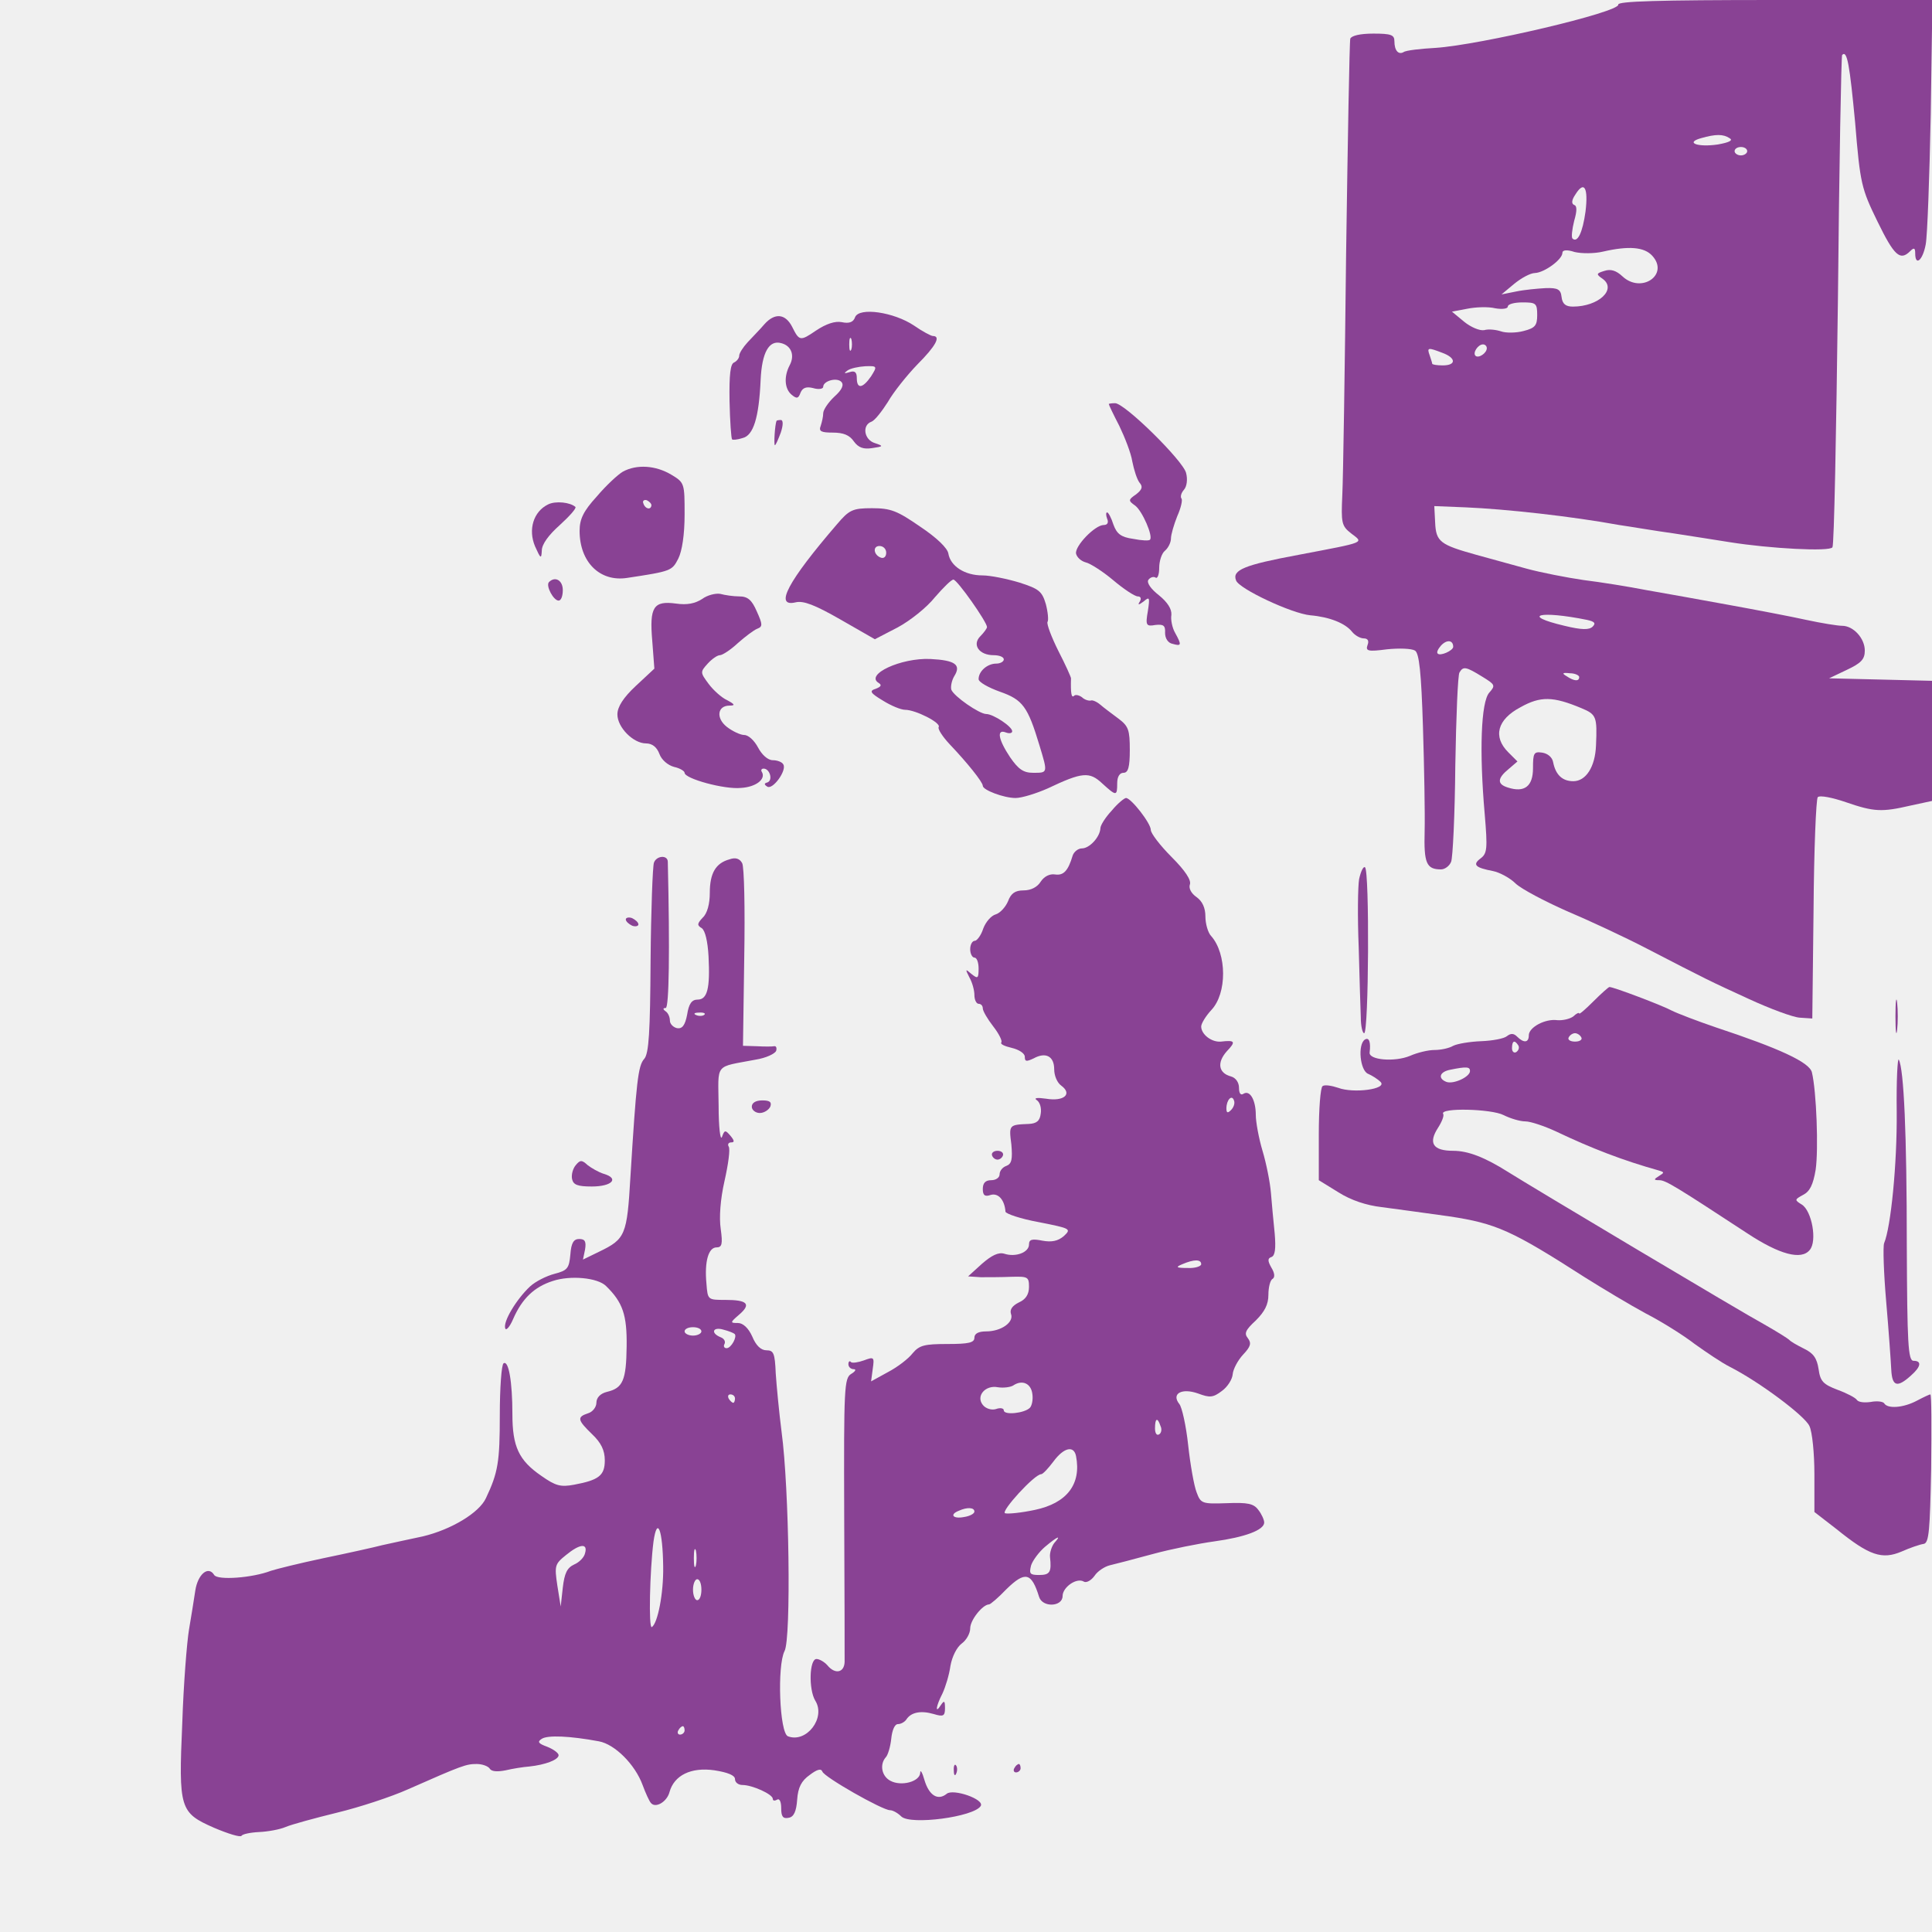
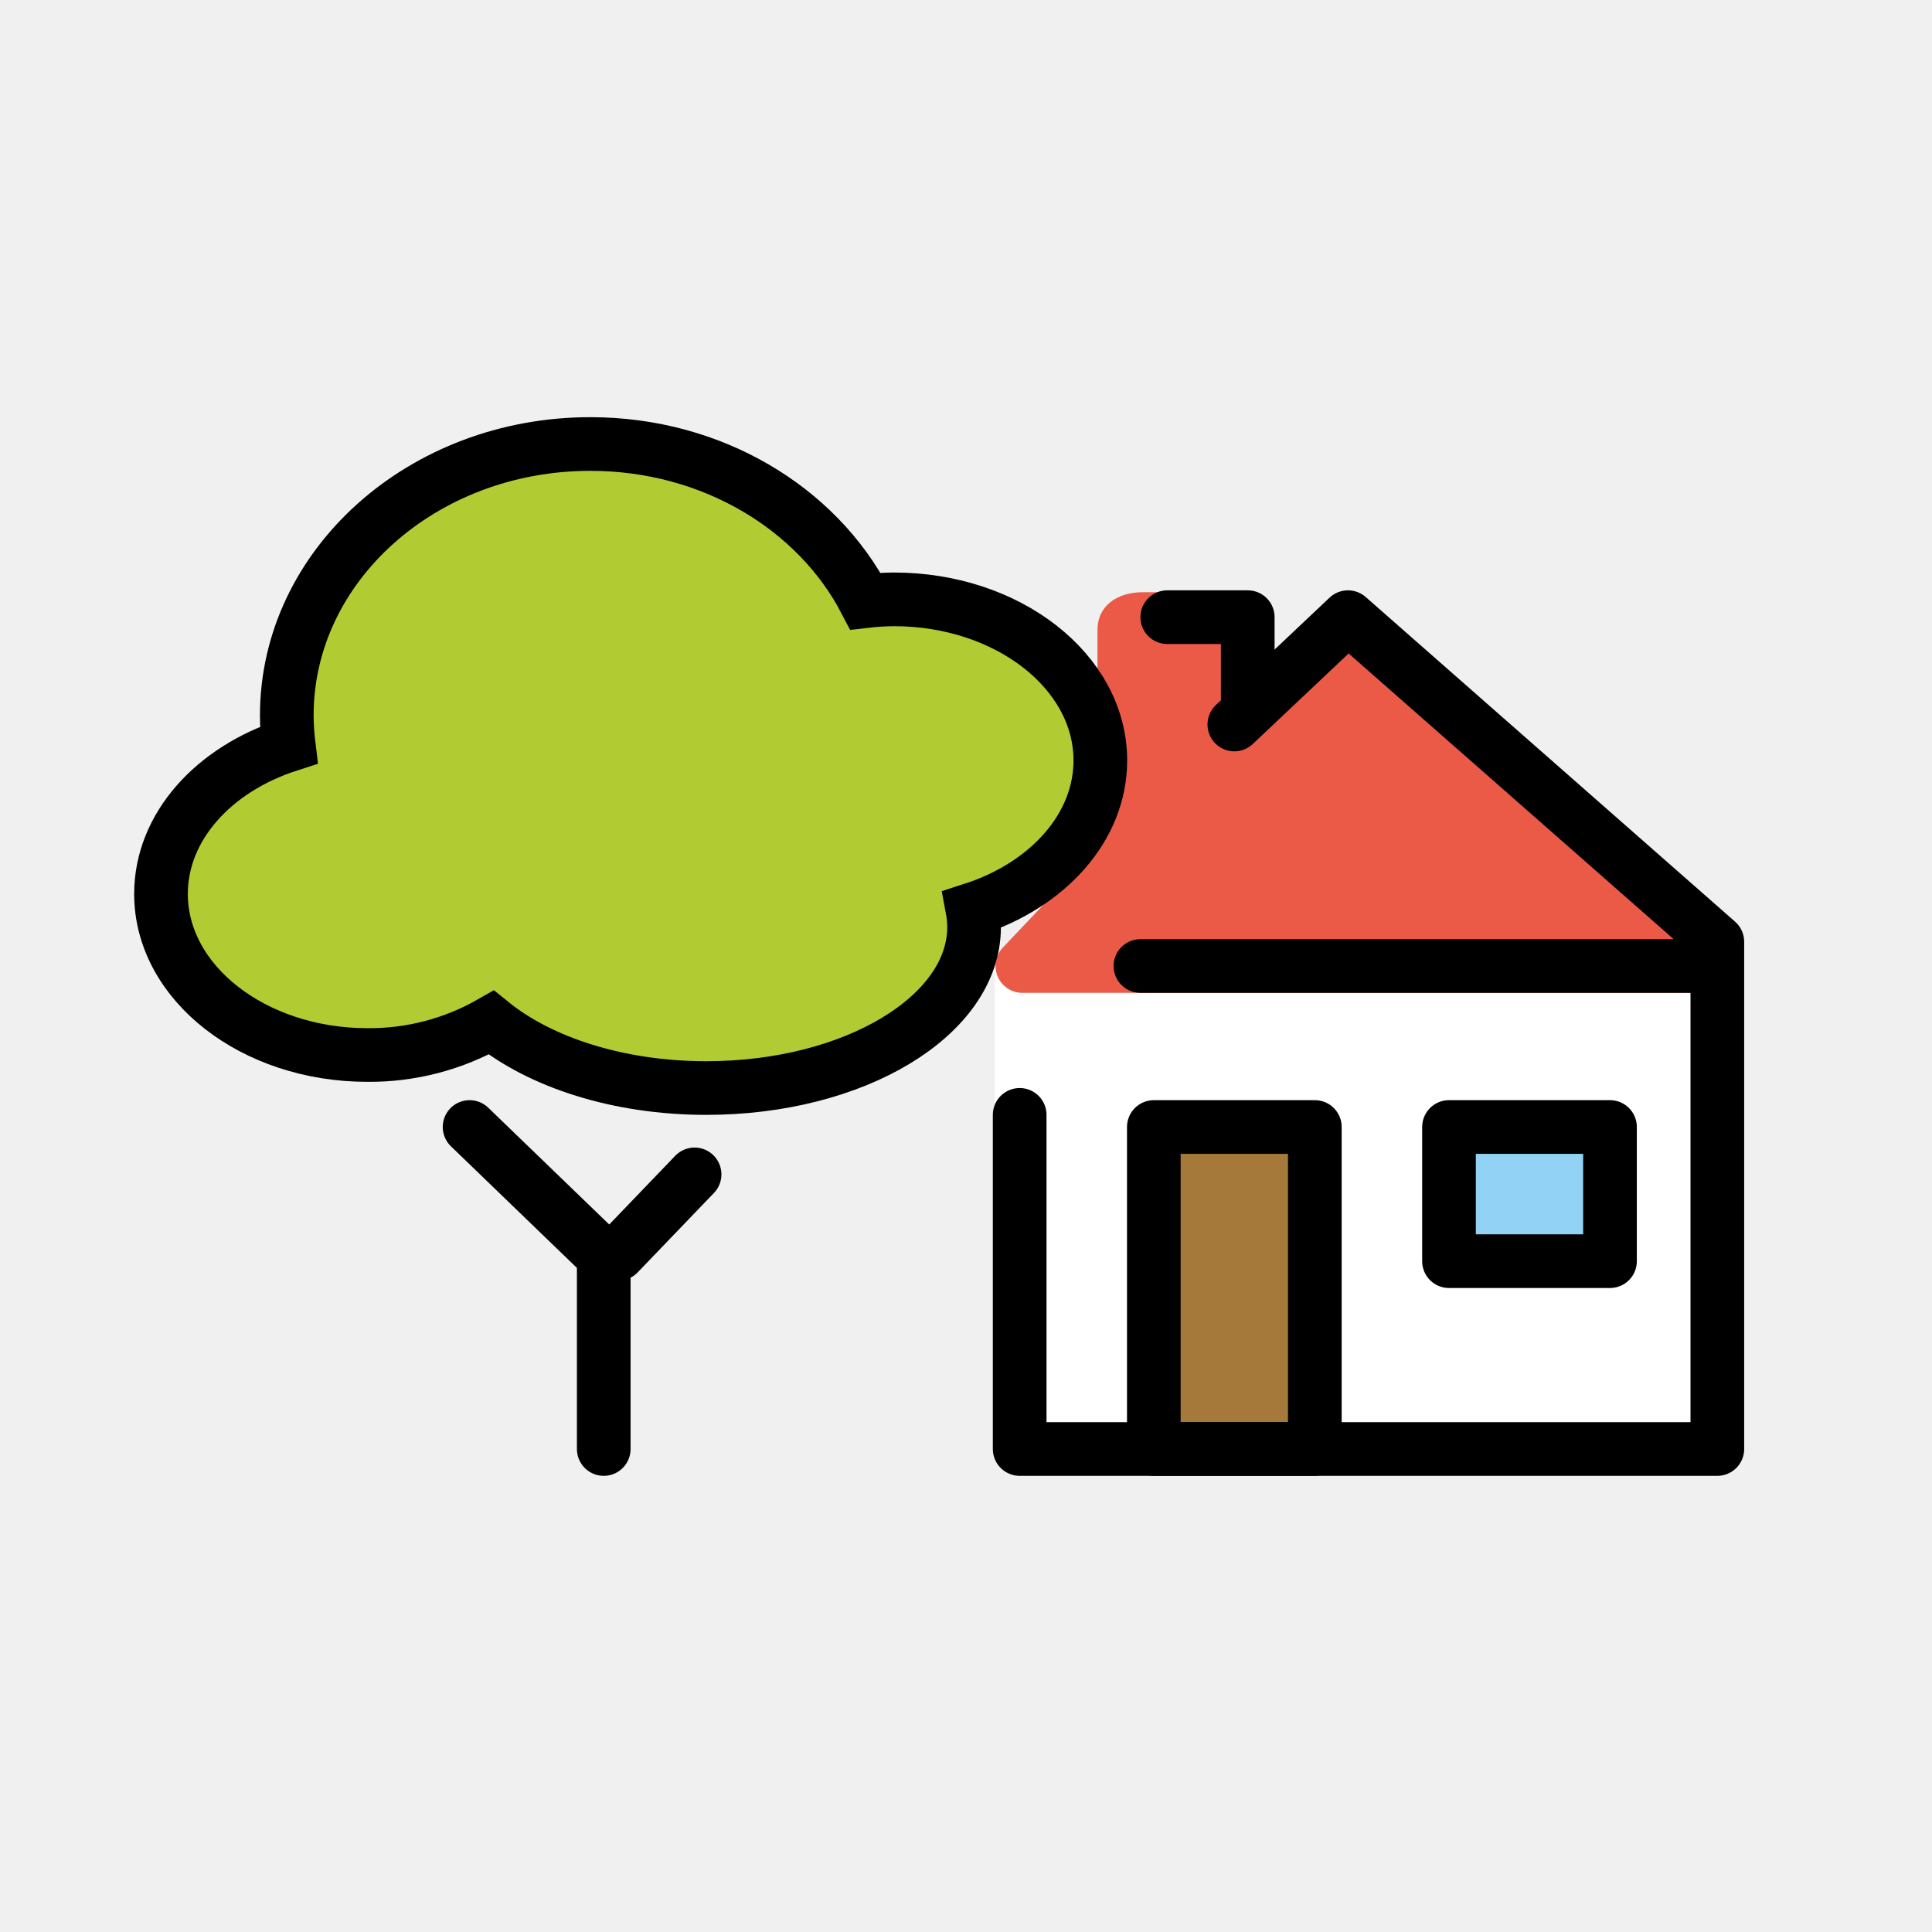
- <svg xmlns="http://www.w3.org/2000/svg" xmlns:ns1="https://boxy-svg.com" xmlns:xlink="http://www.w3.org/1999/xlink" version="1.0" width="460pt" height="460pt" viewBox="0 0 460 460" preserveAspectRatio="xMidYMid meet">
-   <defs>
-     <ns1:export>
-       <ns1:file format="svg" units="pt" xlink:href="#object-0" />
-       <ns1:file format="svg" path="Untitled 2.svg" units="pt" xlink:href="#object-1" />
-       <ns1:file format="svg" path="Untitled 3.svg" units="pt" xlink:href="#object-2" />
-       <ns1:file format="svg" path="Untitled 4.svg" units="pt" xlink:href="#object-3" />
-       <ns1:file format="svg" path="Untitled 5.svg" units="pt" xlink:href="#object-4" />
-       <ns1:file format="svg" path="Untitled 6.svg" units="pt" xlink:href="#object-5" />
-       <ns1:file format="svg" path="Untitled 7.svg" units="pt" xlink:href="#object-6" />
-       <ns1:file format="svg" path="Untitled 8.svg" units="pt" xlink:href="#object-7" />
-       <ns1:file format="svg" path="Untitled 9.svg" units="pt" xlink:href="#object-8" />
-       <ns1:file format="svg" path="Untitled 10.svg" units="pt" xlink:href="#object-9" />
-       <ns1:file format="svg" path="Untitled 11.svg" units="pt" xlink:href="#object-10" />
-       <ns1:file format="svg" path="Untitled 12.svg" units="pt" xlink:href="#object-11" />
-       <ns1:file format="svg" path="Untitled 13.svg" units="pt" xlink:href="#object-12" />
-       <ns1:file format="svg" path="Untitled 14.svg" units="pt" xlink:href="#object-13" />
-       <ns1:file format="svg" path="Untitled 15.svg" units="pt" xlink:href="#object-14" />
-       <ns1:file format="svg" path="Untitled 16.svg" units="pt" xlink:href="#object-15" />
-       <ns1:file format="svg" path="Untitled 17.svg" units="pt" xlink:href="#object-16" />
-       <ns1:file format="svg" path="Untitled 18.svg" units="pt" xlink:href="#object-17" />
-       <ns1:file format="svg" path="Untitled 19.svg" units="pt" xlink:href="#object-18" />
-       <ns1:file format="svg" path="Untitled 20.svg" units="pt" xlink:href="#object-19" />
-       <ns1:file format="svg" path="Untitled 21.svg" units="pt" />
-     </ns1:export>
-   </defs>
-   <g transform="translate(0,460) scale(0.1,-0.1)" fill="#000000" stroke="none">
-     <path d="M3853 4589 c3 -18 -329 -96 -435 -103 -36 -2 -71 -6 -76 -10 -12 -7 -22 3 -22 26 0 15 -8 18 -50 18 -32 0 -52 -5 -55 -12 -2 -7 -6 -238 -10 -513 -3 -275 -7 -533 -9 -573 -3 -67 -2 -74 21 -92 30 -23 38 -20 -125 -51 -129 -24 -159 -36 -149 -61 7 -20 133 -79 177 -83 46 -4 83 -19 99 -39 7 -9 20 -16 28 -16 10 0 13 -6 9 -16 -5 -14 1 -16 46 -10 29 3 59 2 67 -3 10 -6 15 -52 19 -182 3 -96 5 -207 4 -248 -2 -76 4 -91 39 -91 9 0 20 8 24 18 4 9 9 112 10 229 2 116 6 217 10 222 9 15 15 14 54 -10 31 -19 32 -21 17 -38 -20 -22 -24 -141 -11 -289 7 -83 6 -94 -10 -106 -20 -15 -12 -22 30 -30 15 -3 40 -16 54 -30 14 -13 69 -42 121 -65 52 -22 138 -62 190 -89 145 -75 149 -77 245 -121 50 -23 104 -43 120 -44 l30 -2 3 260 c1 142 6 263 10 267 5 5 35 -1 67 -12 67 -23 85 -24 154 -8 l51 11 0 143 0 143 -122 3 -123 3 42 20 c34 16 43 25 43 46 0 29 -27 59 -54 59 -10 0 -48 6 -85 14 -36 8 -120 24 -186 36 -66 12 -154 28 -195 35 -41 8 -109 19 -150 24 -41 6 -102 18 -135 27 -33 9 -87 24 -120 33 -86 24 -96 31 -98 77 l-2 39 75 -3 c94 -4 250 -21 365 -42 28 -4 86 -14 130 -20 44 -7 104 -16 134 -21 94 -15 238 -23 244 -12 4 6 9 271 13 589 3 319 8 581 10 583 12 13 18 -24 31 -161 12 -146 15 -157 53 -235 40 -82 54 -95 78 -71 9 9 12 8 12 -5 0 -32 18 -17 25 21 4 20 9 160 12 310 l4 272 -376 0 c-277 0 -374 -3 -372 -11z m265 -318 c9 -5 0 -10 -28 -15 -47 -7 -79 4 -40 15 35 10 53 10 68 0z m42 -31 c0 -5 -7 -10 -15 -10 -8 0 -15 5 -15 10 0 6 7 10 15 10 8 0 15 -4 15 -10z m-385 -144 c-7 -50 -19 -75 -31 -64 -3 3 -1 22 4 42 7 24 7 36 0 38 -7 3 -6 12 3 25 21 34 31 16 24 -41z m42 -95 c61 14 98 11 117 -10 41 -45 -26 -91 -71 -49 -15 14 -28 18 -43 13 -20 -6 -20 -8 -4 -19 34 -25 -10 -66 -71 -66 -17 0 -25 6 -27 23 -2 18 -9 22 -38 21 -19 -1 -51 -4 -70 -8 l-35 -7 30 25 c17 14 39 26 50 26 22 1 65 32 65 48 0 7 11 8 29 2 17 -4 47 -4 68 1z m-157 -151 c0 -25 -5 -31 -32 -38 -18 -5 -43 -5 -54 -1 -12 4 -30 6 -40 3 -11 -2 -32 7 -48 20 l-29 24 37 7 c20 4 50 5 66 1 17 -3 30 -1 30 4 0 6 16 10 35 10 32 0 35 -2 35 -30z m-120 -79 c0 -12 -20 -25 -27 -18 -7 7 6 27 18 27 5 0 9 -4 9 -9z m-106 -11 c33 -12 34 -30 1 -30 -14 0 -25 2 -25 4 0 2 -3 11 -6 20 -7 19 -4 19 30 6z m345 -636 c18 -4 21 -8 13 -16 -8 -8 -26 -8 -67 2 -106 25 -59 37 54 14z m-319 -64 c0 -9 -31 -23 -37 -16 -3 3 1 11 8 19 14 15 29 13 29 -3z m300 -72 c0 -11 -12 -10 -30 2 -12 7 -10 9 8 7 12 0 22 -5 22 -9z m5 -74 c36 -15 38 -20 35 -89 -2 -51 -24 -85 -54 -85 -26 0 -42 15 -48 45 -2 12 -13 21 -26 23 -20 3 -22 -1 -22 -37 0 -43 -20 -59 -60 -46 -26 8 -25 22 2 44 l21 18 -22 22 c-37 37 -26 78 29 107 48 27 78 26 145 -2z" style="paint-order: fill; fill: rgb(137, 66, 148); stroke-width: 0px; stroke-miterlimit: 1; stroke-linecap: square; stroke-dashoffset: -4px;" id="object-0" />
-     <path d="M2036 3845 c-4 -12 -14 -16 -32 -12 -16 3 -37 -4 -61 -20 -38 -26 -40 -25 -57 9 -16 31 -41 34 -66 6 -11 -13 -30 -32 -40 -43 -11 -12 -20 -26 -20 -32 0 -6 -6 -13 -12 -16 -9 -3 -12 -29 -11 -92 1 -48 4 -89 6 -91 1 -2 13 -1 25 3 26 6 39 49 43 138 3 66 20 96 49 88 24 -6 33 -29 20 -53 -14 -27 -12 -56 5 -70 12 -10 16 -9 21 5 5 12 14 15 30 11 13 -4 24 -2 24 3 0 14 32 23 43 12 7 -7 2 -19 -16 -35 -15 -14 -27 -32 -27 -40 0 -8 -3 -21 -6 -30 -5 -13 1 -16 29 -16 25 0 40 -6 50 -21 11 -15 23 -19 43 -16 28 4 28 5 7 12 -26 8 -31 43 -8 51 8 3 25 25 39 47 13 23 45 63 70 89 44 44 57 68 37 68 -4 0 -25 11 -45 25 -48 32 -130 44 -140 20z m-9 -77 c-3 -7 -5 -2 -5 12 0 14 2 19 5 13 2 -7 2 -19 0 -25z m47 -64 c-20 -29 -34 -31 -34 -4 0 14 -5 18 -17 14 -13 -4 -15 -3 -5 4 7 5 26 9 42 10 29 1 29 0 14 -24z" style="paint-order: fill; fill: rgb(137, 66, 148); stroke-width: 0px; stroke-miterlimit: 1; stroke-linecap: square; stroke-dashoffset: -4px;" id="object-1" />
-     <path d="M2640 3638 c0 -2 11 -25 25 -52 13 -27 28 -65 31 -85 4 -20 11 -42 17 -50 9 -10 6 -17 -8 -28 -19 -13 -19 -15 -2 -27 17 -13 43 -73 35 -81 -2 -3 -20 -2 -40 2 -29 4 -39 12 -47 34 -5 16 -12 29 -15 29 -3 0 -3 -7 0 -15 4 -9 1 -15 -8 -15 -21 0 -69 -50 -66 -68 2 -9 12 -18 23 -21 10 -2 40 -21 65 -42 26 -22 52 -39 59 -39 7 0 9 -5 5 -12 -6 -9 -3 -9 9 0 14 12 15 10 10 -23 -6 -34 -4 -37 18 -33 19 2 24 -1 23 -19 0 -13 7 -24 18 -26 21 -6 22 -3 6 26 -7 12 -11 32 -9 43 1 14 -9 30 -30 47 -18 14 -29 29 -25 36 4 6 12 9 17 6 5 -4 9 7 9 23 0 16 6 35 14 41 8 7 14 20 14 29 0 9 7 33 15 53 9 20 13 39 10 42 -3 4 -1 13 6 21 7 8 9 25 5 40 -7 29 -146 166 -169 166 -8 0 -15 -1 -15 -2z" style="paint-order: fill; fill: rgb(137, 66, 148); stroke-width: 0px; stroke-miterlimit: 1; stroke-linecap: square; stroke-dashoffset: -4px;" id="object-2" />
-     <path d="M1849 3598 c-4 -8 -7 -58 -4 -58 2 0 8 14 14 30 6 18 6 30 0 30 -5 0 -10 -1 -10 -2z" style="paint-order: fill; fill: rgb(137, 66, 148); stroke-width: 0px; stroke-miterlimit: 1; stroke-linecap: square; stroke-dashoffset: -4px;" id="object-3" />
-     <path d="M1483 3477 c-12 -7 -40 -33 -62 -59 -32 -35 -41 -54 -41 -82 0 -74 48 -122 113 -112 106 16 107 17 122 46 9 18 15 57 15 105 0 74 0 76 -32 95 -37 22 -82 25 -115 7z m68 -80 c-1 -12 -15 -9 -19 4 -3 6 1 10 8 8 6 -3 11 -8 11 -12z" style="paint-order: fill; fill: rgb(137, 66, 148); stroke-width: 0px; stroke-miterlimit: 1; stroke-linecap: square; stroke-dashoffset: -4px;" id="object-4" />
-     <path d="M1305 3399 c-35 -17 -48 -60 -31 -100 13 -29 15 -31 16 -10 0 15 16 37 43 61 23 21 40 40 37 43 -12 11 -47 15 -65 6z" style="paint-order: fill; fill: rgb(137, 66, 148); stroke-width: 0px; stroke-miterlimit: 1; stroke-linecap: square; stroke-dashoffset: -4px;" id="object-5" />
-     <path d="M1993 3352 c-117 -136 -151 -199 -98 -186 18 4 45 -6 106 -41 l82 -47 54 28 c30 16 70 48 89 72 20 23 39 42 44 42 9 0 80 -101 80 -113 0 -3 -7 -13 -16 -22 -20 -20 -3 -45 32 -45 13 0 24 -4 24 -10 0 -5 -8 -10 -18 -10 -21 0 -42 -18 -42 -37 0 -7 23 -20 51 -30 54 -19 66 -35 94 -128 20 -66 20 -65 -15 -65 -23 0 -35 8 -55 37 -28 42 -33 68 -10 59 8 -3 15 -2 15 3 0 11 -45 41 -62 41 -16 0 -77 42 -83 58 -2 7 1 22 7 32 17 27 3 38 -57 41 -70 3 -156 -37 -123 -57 8 -5 6 -9 -7 -14 -16 -5 -13 -10 17 -28 19 -12 43 -22 53 -22 25 0 86 -31 80 -41 -3 -4 9 -23 27 -42 40 -42 78 -89 78 -98 0 -10 50 -29 78 -29 15 0 50 11 77 23 82 39 99 40 129 12 34 -31 36 -31 36 0 0 16 6 25 15 25 11 0 15 13 15 54 0 48 -3 57 -27 75 -16 12 -35 26 -43 33 -8 7 -19 12 -23 10 -5 -1 -15 2 -21 8 -7 5 -16 7 -19 3 -6 -5 -8 6 -7 42 0 3 -13 32 -30 65 -17 34 -28 64 -26 69 3 4 1 24 -4 43 -9 30 -16 36 -63 51 -30 9 -69 17 -88 17 -42 0 -76 22 -81 52 -2 13 -28 38 -67 64 -55 38 -70 44 -115 44 -46 0 -54 -4 -83 -38z m117 -68 c0 -9 -5 -14 -12 -12 -18 6 -21 28 -4 28 9 0 16 -7 16 -16z" style="paint-order: fill; fill: rgb(137, 66, 148); stroke-width: 0px; stroke-miterlimit: 1; stroke-linecap: square; stroke-dashoffset: -4px;" id="object-6" />
-     <path d="M1307 3214 c-8 -9 11 -44 23 -44 6 0 10 11 10 25 0 23 -18 34 -33 19z" style="paint-order: fill; fill: rgb(137, 66, 148); stroke-width: 0px; stroke-miterlimit: 1; stroke-linecap: square; stroke-dashoffset: -4px;" id="object-7" />
-     <path d="M1672 3174 c-17 -11 -36 -15 -63 -11 -53 7 -63 -8 -56 -89 l5 -66 -44 -41 c-30 -28 -44 -50 -44 -68 0 -31 38 -69 68 -69 15 0 26 -9 32 -25 5 -14 20 -27 35 -31 14 -3 25 -10 25 -14 0 -14 95 -40 134 -36 36 2 60 21 50 38 -3 4 -1 8 4 8 15 0 23 -28 9 -33 -8 -2 -8 -5 0 -10 13 -8 47 39 38 53 -3 6 -15 10 -25 10 -12 0 -26 13 -35 30 -9 17 -23 30 -33 30 -9 0 -28 9 -41 19 -27 21 -23 51 6 51 14 0 13 3 -6 13 -13 6 -33 24 -44 39 -20 27 -20 28 -2 48 10 11 23 20 29 20 6 0 26 13 43 29 17 15 38 31 46 34 13 5 13 10 -1 41 -12 28 -22 36 -42 36 -14 0 -34 3 -45 6 -11 2 -31 -3 -43 -12z" style="paint-order: fill; fill: rgb(137, 66, 148); stroke-width: 0px; stroke-miterlimit: 1; stroke-linecap: square; stroke-dashoffset: -4px;" id="object-8" />
-     <path d="M2647 2670 c-15 -16 -27 -35 -27 -42 -1 -21 -26 -48 -44 -48 -9 0 -19 -8 -22 -17 -11 -37 -22 -48 -42 -45 -13 2 -26 -5 -34 -17 -8 -13 -23 -21 -41 -21 -20 0 -30 -7 -37 -26 -6 -14 -19 -28 -29 -31 -11 -3 -24 -18 -30 -34 -5 -16 -15 -29 -20 -29 -6 0 -11 -9 -11 -20 0 -11 5 -20 10 -20 6 0 10 -12 10 -26 0 -24 -2 -25 -17 -13 -15 13 -15 12 -5 -8 7 -12 12 -31 12 -42 0 -12 5 -21 10 -21 6 0 10 -5 10 -11 0 -6 11 -25 25 -43 14 -18 22 -35 19 -38 -3 -4 8 -9 25 -13 17 -4 31 -13 31 -21 0 -12 4 -12 21 -4 29 16 49 5 49 -26 0 -15 7 -32 17 -39 27 -20 6 -38 -36 -31 -21 3 -30 2 -23 -3 8 -5 12 -19 10 -32 -2 -18 -10 -24 -28 -25 -48 -2 -48 -2 -42 -49 3 -35 1 -46 -12 -51 -9 -3 -16 -12 -16 -20 0 -8 -9 -14 -20 -14 -14 0 -20 -7 -20 -21 0 -15 5 -19 19 -14 18 5 33 -12 35 -40 1 -5 36 -17 80 -25 76 -15 77 -16 59 -33 -14 -12 -29 -15 -51 -11 -25 5 -32 3 -32 -9 0 -19 -32 -31 -59 -22 -14 4 -30 -4 -53 -24 l-33 -30 30 -2 c17 0 49 0 73 1 39 1 42 0 42 -24 0 -18 -8 -30 -24 -37 -16 -8 -22 -17 -19 -27 8 -20 -23 -42 -59 -42 -18 0 -28 -5 -28 -15 0 -12 -14 -15 -64 -15 -55 0 -67 -3 -83 -22 -10 -13 -36 -33 -59 -45 l-40 -22 4 30 c4 28 3 29 -21 20 -14 -5 -28 -7 -31 -4 -3 4 -6 1 -6 -5 0 -7 6 -12 13 -12 6 0 4 -5 -6 -11 -17 -10 -18 -31 -17 -337 1 -180 1 -337 1 -349 -1 -26 -23 -30 -41 -8 -7 8 -19 15 -26 15 -17 0 -19 -72 -3 -99 26 -41 -21 -102 -65 -85 -20 8 -26 168 -8 203 16 30 11 388 -7 521 -6 47 -12 110 -14 140 -2 48 -5 55 -22 55 -13 0 -25 11 -34 33 -9 20 -22 32 -34 32 -19 0 -19 1 3 20 29 25 20 35 -33 35 -42 0 -42 0 -45 39 -5 53 5 86 24 86 13 0 15 8 10 44 -4 27 -1 70 9 114 9 40 14 76 10 82 -3 5 -1 10 6 10 8 0 8 4 -2 16 -12 14 -14 14 -20 -3 -4 -10 -8 24 -8 74 -1 104 -11 91 88 110 25 4 46 14 49 21 2 7 0 12 -5 11 -4 -1 -23 -1 -41 0 l-33 1 3 210 c2 115 0 217 -5 225 -6 11 -16 14 -30 9 -33 -9 -47 -33 -47 -80 0 -26 -6 -49 -17 -59 -13 -14 -14 -18 -2 -25 8 -6 14 -31 16 -67 4 -77 -3 -103 -26 -103 -14 0 -21 -10 -25 -36 -5 -26 -12 -34 -24 -32 -9 2 -17 10 -17 18 0 8 -4 18 -10 22 -7 5 -7 8 0 8 8 0 10 136 5 348 0 17 -27 15 -33 -2 -3 -8 -7 -113 -8 -233 -1 -170 -4 -221 -15 -234 -15 -16 -19 -56 -33 -281 -8 -139 -12 -148 -74 -178 l-39 -19 5 24 c3 19 0 25 -14 25 -13 0 -19 -9 -21 -37 -3 -33 -7 -38 -38 -46 -19 -5 -45 -18 -58 -30 -32 -30 -65 -84 -59 -100 2 -6 11 4 19 23 21 48 50 76 94 90 42 14 107 8 127 -12 40 -39 50 -69 49 -144 -1 -81 -9 -99 -47 -108 -16 -4 -25 -14 -25 -26 0 -10 -9 -22 -20 -25 -27 -9 -25 -16 10 -50 21 -20 30 -38 30 -62 0 -36 -14 -47 -73 -58 -32 -6 -44 -3 -78 21 -54 37 -69 70 -69 147 0 77 -9 129 -21 121 -5 -3 -9 -59 -9 -124 0 -110 -4 -136 -33 -197 -16 -35 -83 -75 -150 -91 -34 -7 -78 -17 -97 -21 -19 -5 -82 -19 -140 -31 -57 -12 -113 -26 -125 -30 -44 -17 -127 -23 -135 -10 -14 23 -39 2 -45 -37 -3 -21 -10 -63 -15 -93 -5 -30 -13 -130 -16 -222 -9 -205 -6 -214 76 -250 33 -14 62 -23 65 -19 2 4 21 8 42 9 21 1 49 6 63 12 14 6 69 21 122 34 54 13 130 38 170 56 129 57 138 60 163 60 13 0 27 -5 31 -11 4 -7 18 -8 38 -4 17 4 42 8 56 9 38 4 70 16 70 27 0 5 -12 14 -27 20 -22 8 -24 12 -13 19 14 9 66 7 136 -6 38 -7 86 -55 104 -104 7 -19 16 -39 20 -43 11 -13 38 3 44 26 11 40 51 60 107 52 32 -5 49 -12 49 -21 0 -8 8 -14 18 -14 23 0 72 -22 72 -33 0 -5 5 -5 10 -2 6 4 10 -5 10 -20 0 -20 4 -26 18 -23 12 2 18 15 20 43 2 29 10 45 30 59 17 13 27 16 30 8 4 -13 143 -92 161 -92 7 0 19 -7 27 -15 22 -21 173 -1 189 25 10 16 -66 42 -81 29 -21 -17 -42 -4 -53 33 -5 18 -10 26 -10 17 -1 -21 -45 -33 -71 -19 -21 11 -26 39 -11 56 5 5 11 25 13 44 2 20 8 35 16 35 7 0 16 5 20 11 11 17 34 22 65 13 23 -7 27 -5 27 14 0 18 -2 19 -10 7 -14 -22 -12 -3 4 28 7 15 16 44 19 66 4 22 15 44 27 53 11 8 20 24 20 36 0 20 30 57 45 57 3 0 22 16 41 36 45 44 60 40 78 -18 8 -26 56 -24 56 2 0 21 34 45 51 34 6 -3 17 3 25 14 7 11 24 22 36 25 13 3 59 15 103 27 44 12 110 25 146 30 73 10 119 27 119 45 0 6 -6 20 -14 30 -11 15 -25 18 -75 16 -59 -2 -62 -1 -72 26 -6 15 -15 66 -20 112 -5 47 -15 91 -21 98 -20 25 6 39 45 25 27 -10 35 -10 56 6 14 10 25 28 26 40 1 12 12 33 25 47 18 19 20 27 11 39 -9 11 -6 19 19 42 21 21 30 38 30 61 0 17 4 35 10 38 6 4 5 14 -3 27 -9 16 -9 22 0 25 9 3 11 20 8 56 -3 29 -7 72 -9 97 -2 25 -11 70 -20 100 -9 30 -16 69 -16 85 0 36 -14 60 -29 51 -7 -5 -11 1 -11 14 0 13 -8 24 -19 27 -30 8 -34 33 -10 60 22 23 20 27 -14 23 -22 -2 -47 17 -47 36 0 7 11 25 24 39 38 40 37 134 0 176 -8 8 -14 30 -14 47 0 20 -7 36 -21 46 -13 9 -19 21 -16 30 4 10 -11 33 -43 65 -28 28 -50 57 -50 65 0 16 -47 76 -59 76 -4 0 -20 -13 -34 -30z m-970 -486 c-3 -3 -12 -4 -19 -1 -8 3 -5 6 6 6 11 1 17 -2 13 -5z m1254 -227 c-8 -8 -11 -7 -11 4 0 20 13 34 18 19 3 -7 -1 -17 -7 -23z m-71 -367 c0 -5 -15 -10 -32 -9 -28 0 -30 2 -13 9 28 12 45 12 45 0z m-1190 -160 c0 -5 -9 -10 -20 -10 -11 0 -20 5 -20 10 0 6 9 10 20 10 11 0 20 -4 20 -10z m79 -6 c7 -6 -8 -34 -19 -34 -6 0 -8 5 -5 10 3 6 -1 13 -9 16 -25 10 -19 26 7 18 12 -3 24 -8 26 -10z m709 -143 c2 -13 -1 -28 -6 -33 -13 -13 -62 -18 -62 -6 0 5 -8 7 -19 3 -10 -3 -24 1 -31 10 -17 21 6 48 36 42 13 -2 29 0 36 4 22 15 43 5 46 -20z m-708 -11 c0 -5 -2 -10 -4 -10 -3 0 -8 5 -11 10 -3 6 -1 10 4 10 6 0 11 -4 11 -10z m1013 -65 c4 -8 2 -17 -3 -20 -6 -4 -10 3 -10 14 0 25 6 27 13 6z m-201 -72 c13 -67 -22 -112 -98 -128 -33 -7 -64 -10 -71 -8 -11 4 70 93 86 93 4 0 17 14 29 30 25 34 49 39 54 13z m-242 -132 c0 -5 -11 -11 -25 -13 -26 -5 -35 6 -12 15 20 9 37 8 37 -2z m-741 -131 c1 -64 -13 -135 -27 -144 -8 -5 -5 134 4 204 9 62 22 27 23 -60z m931 56 c-6 -8 -11 -23 -10 -33 4 -36 0 -43 -26 -43 -22 0 -24 3 -19 23 4 12 19 32 33 44 31 26 40 29 22 9z m-1117 -24 c-2 -10 -14 -22 -26 -27 -17 -8 -23 -21 -27 -55 l-5 -45 -8 50 c-7 47 -6 51 20 72 34 28 53 29 46 5z m264 -29 c-3 -10 -5 -2 -5 17 0 19 2 27 5 18 2 -10 2 -26 0 -35z m13 -58 c0 -14 -4 -25 -10 -25 -5 0 -10 11 -10 25 0 14 5 25 10 25 6 0 10 -11 10 -25z m-40 -335 c0 -5 -5 -10 -11 -10 -5 0 -7 5 -4 10 3 6 8 10 11 10 2 0 4 -4 4 -10z" style="paint-order: fill; fill: rgb(137, 66, 148); stroke-width: 0px; stroke-miterlimit: 1; stroke-linecap: square; stroke-dashoffset: -4px;" id="object-9" />
-     <path d="M3236 2507 c-3 -17 -4 -90 -1 -162 2 -71 4 -147 5 -167 0 -21 4 -38 8 -38 11 0 13 388 2 395 -4 3 -10 -10 -14 -28z" style="paint-order: fill; fill: rgb(137, 66, 148); stroke-width: 0px; stroke-miterlimit: 1; stroke-linecap: square; stroke-dashoffset: -4px;" id="object-10" />
-     <path d="M1490 2411 c0 -5 7 -11 15 -15 8 -3 15 -1 15 3 0 5 -7 11 -15 15 -8 3 -15 1 -15 -3z" style="paint-order: fill; fill: rgb(137, 66, 148); stroke-width: 0px; stroke-miterlimit: 1; stroke-linecap: square; stroke-dashoffset: -4px;" id="object-11" />
-     <path d="M3794 2216 c-19 -19 -34 -32 -34 -29 0 3 -7 0 -14 -7 -8 -6 -25 -10 -38 -9 -29 4 -68 -17 -68 -36 0 -18 -12 -19 -28 -3 -8 8 -15 8 -24 1 -7 -6 -35 -11 -61 -12 -27 -1 -57 -6 -67 -11 -10 -6 -30 -10 -45 -10 -14 0 -40 -6 -58 -14 -36 -15 -98 -10 -96 8 3 24 -1 37 -11 31 -18 -11 -12 -75 8 -82 9 -4 22 -12 29 -19 17 -17 -64 -28 -101 -14 -15 5 -32 8 -37 4 -5 -3 -9 -54 -9 -115 l0 -109 47 -29 c30 -19 67 -31 102 -35 31 -4 103 -14 161 -22 113 -17 150 -34 323 -145 43 -27 108 -66 145 -86 37 -19 90 -52 117 -73 28 -20 65 -45 83 -54 71 -36 179 -117 190 -141 7 -14 12 -66 12 -115 l0 -90 53 -41 c78 -63 108 -73 155 -53 20 9 44 17 52 18 13 2 15 32 18 179 1 98 1 177 -2 177 -2 0 -17 -7 -32 -15 -32 -17 -70 -20 -78 -6 -3 4 -17 6 -32 3 -14 -2 -29 -1 -33 5 -3 5 -24 16 -46 24 -34 13 -41 20 -45 49 -4 26 -12 38 -35 49 -16 8 -32 17 -35 21 -3 3 -30 20 -60 37 -45 24 -558 330 -610 363 -54 34 -94 50 -130 50 -48 0 -60 18 -36 55 9 14 15 29 12 33 -8 15 115 12 144 -3 16 -8 39 -15 52 -15 12 0 45 -11 73 -24 84 -40 159 -69 245 -93 13 -4 13 -5 0 -13 -13 -8 -13 -10 1 -10 15 0 42 -17 210 -127 76 -50 128 -64 148 -39 18 21 5 93 -19 108 -18 11 -17 12 3 23 16 8 24 24 30 60 7 48 2 187 -9 232 -6 24 -78 57 -229 107 -44 15 -91 33 -105 40 -22 12 -138 56 -148 56 -2 0 -19 -15 -38 -34z m-29 -86 c3 -5 -3 -10 -15 -10 -12 0 -18 5 -15 10 3 6 10 10 15 10 5 0 12 -4 15 -10z m-150 -19 c3 -5 1 -12 -5 -16 -5 -3 -10 1 -10 9 0 18 6 21 15 7z m-115 -61 c0 -14 -39 -32 -56 -26 -21 8 -17 24 9 29 39 8 47 7 47 -3z" style="paint-order: fill; fill: rgb(137, 66, 148); stroke-width: 0px; stroke-miterlimit: 1; stroke-linecap: square; stroke-dashoffset: -4px;" id="object-12" />
-     <path d="M4513 2180 c0 -36 2 -50 4 -32 2 17 2 47 0 65 -2 17 -4 3 -4 -33z" style="paint-order: fill; fill: rgb(137, 66, 148); stroke-width: 0px; stroke-miterlimit: 1; stroke-linecap: square; stroke-dashoffset: -4px;" id="object-13" />
-     <path d="M4516 1952 c1 -124 -14 -274 -30 -312 -3 -8 -1 -71 5 -140 6 -69 11 -141 12 -161 2 -40 14 -44 47 -14 24 21 26 35 6 35 -13 0 -15 42 -16 273 0 269 -7 421 -19 444 -3 6 -6 -50 -5 -125z" style="paint-order: fill; fill: rgb(137, 66, 148); stroke-width: 0px; stroke-miterlimit: 1; stroke-linecap: square; stroke-dashoffset: -4px;" id="object-14" />
-     <path d="M1790 1965 c0 -8 9 -15 19 -15 10 0 21 7 25 15 4 11 -1 15 -19 15 -16 0 -25 -6 -25 -15z" style="paint-order: fill; fill: rgb(137, 66, 148); stroke-width: 0px; stroke-miterlimit: 1; stroke-linecap: square; stroke-dashoffset: -4px;" id="object-15" />
-     <path d="M2362 1849 c2 -6 8 -10 13 -10 5 0 11 4 13 10 2 6 -4 11 -13 11 -9 0 -15 -5 -13 -11z" style="paint-order: fill; fill: rgb(137, 66, 148); stroke-width: 0px; stroke-miterlimit: 1; stroke-linecap: square; stroke-dashoffset: -4px;" id="object-16" />
-     <path d="M1371 1826 c-7 -8 -11 -23 -9 -33 3 -14 13 -18 47 -18 48 0 66 19 29 30 -13 4 -30 14 -39 21 -14 13 -18 12 -28 0z" style="paint-order: fill; fill: rgb(137, 66, 148); stroke-width: 0px; stroke-miterlimit: 1; stroke-linecap: square; stroke-dashoffset: -4px;" id="object-17" />
-     <path d="M2271 384 c0 -11 3 -14 6 -6 3 7 2 16 -1 19 -3 4 -6 -2 -5 -13z" style="paint-order: fill; fill: rgb(137, 66, 148); stroke-width: 0px; stroke-miterlimit: 1; stroke-linecap: square; stroke-dashoffset: -4px;" id="object-18" />
-     <path d="M2415 390 c-3 -5 -1 -10 4 -10 6 0 11 5 11 10 0 6 -2 10 -4 10 -3 0 -8 -4 -11 -10z" style="paint-order: fill; fill: rgb(137, 66, 148); stroke-width: 0px; stroke-miterlimit: 1; stroke-linecap: square; stroke-dashoffset: -4px;" id="object-19" />
+ <svg xmlns="http://www.w3.org/2000/svg" id="emoji" viewBox="0 0 72 72" version="1.1">
+   <g id="color">
+     <rect x="37.075" y="36.053" width="26.884" height="18.114" fill="#FFFFFF" />
+     <polygon fill="#EA5A47" stroke="#EA5A47" stroke-linecap="round" stroke-linejoin="round" stroke-miterlimit="10" stroke-width="2" points="50.235,23.2 38.1,36 63.5,36" />
+     <path fill="#EA5A47" d="M47.3,26l-6.4,6.059v-8.573c0-0.931,0.755-1.416,1.686-1.416h3.028 c0.931,0,1.686,0.485,1.686,1.416C47.3,23.486,47.3,26,47.3,26z" />
+     <rect x="43" y="42" width="6" height="12" fill="#A57939" />
+     <rect x="54" y="42" width="6" height="5" fill="#92D3F5" />
+     <path fill="#B1CC33" d="M41.006,28.339c0-3.312-3.445-6.003-7.694-6.003c-0.355,0.003-0.71,0.025-1.062,0.066 c-1.8-3.455-5.707-5.855-10.25-5.855c-6.248,0-11.312,4.529-11.312,10.114c0.001,0.369,0.025,0.738,0.07,1.104 C7.966,28.666,6,30.81,6,33.314c0,3.312,3.445,6.003,7.694,6.003c1.615,0.014,3.206-0.402,4.614-1.207 c1.818,1.477,4.726,2.438,8.015,2.438c5.511,0,9.978-2.688,9.978-6.003c-0.001-0.219-0.021-0.438-0.061-0.653 C39.036,32.99,41.006,30.845,41.006,28.339z" />
+   </g>
+   <g id="hair" />
+   <g id="skin" />
+   <g id="skin-shadow" />
+   <g id="line">
+     <polyline fill="none" stroke="#000000" stroke-linecap="round" stroke-linejoin="round" stroke-miterlimit="10" stroke-width="2" points="46,27 50.235,23 64,35.098 64,54 38,54 38,41.548" />
+     <rect x="43" y="42" width="6" height="12" fill="none" stroke="#000000" stroke-linecap="round" stroke-linejoin="round" stroke-miterlimit="10" stroke-width="2" />
+     <rect x="54" y="42" width="6" height="5" fill="none" stroke="#000000" stroke-linecap="round" stroke-linejoin="round" stroke-miterlimit="10" stroke-width="2" />
+     <polyline fill="none" stroke="#000000" stroke-linecap="round" stroke-linejoin="round" stroke-miterlimit="10" stroke-width="2" points="43.5,23 46.5,23 46.5,26" />
+     <path fill="none" stroke="#000000" stroke-miterlimit="10" stroke-width="2" d="M31.245,39.34" />
+     <polyline fill="none" stroke="#000000" stroke-linecap="round" stroke-linejoin="round" stroke-width="2" points="22.5,54 22.5,46.827 17.5,42" />
+     <line x1="23.041" x2="25.885" y1="46.727" y2="43.766" fill="none" stroke="#000000" stroke-linecap="round" stroke-linejoin="round" stroke-width="2" />
+     <path fill="none" stroke="#000000" stroke-linecap="round" stroke-miterlimit="10" stroke-width="2" d="M41.006,28.339 c0-3.312-3.445-6.003-7.694-6.003c-0.355,0.003-0.71,0.025-1.062,0.066c-1.8-3.455-5.707-5.855-10.25-5.855 c-6.248,0-11.312,4.529-11.312,10.114c0.001,0.369,0.025,0.738,0.07,1.104C7.966,28.666,6,30.81,6,33.314 c0,3.312,3.445,6.003,7.694,6.003c1.615,0.014,3.206-0.402,4.614-1.207c1.818,1.477,4.726,2.438,8.015,2.438 c5.511,0,9.978-2.688,9.978-6.003c-0.001-0.219-0.021-0.438-0.061-0.653 C39.036,32.99,41.006,30.845,41.006,28.339z" />
+     <line x1="63.5" x2="42.5" y1="36" y2="36" fill="none" stroke="#000000" stroke-linecap="round" stroke-linejoin="round" stroke-miterlimit="10" stroke-width="2" />
  </g>
</svg>
